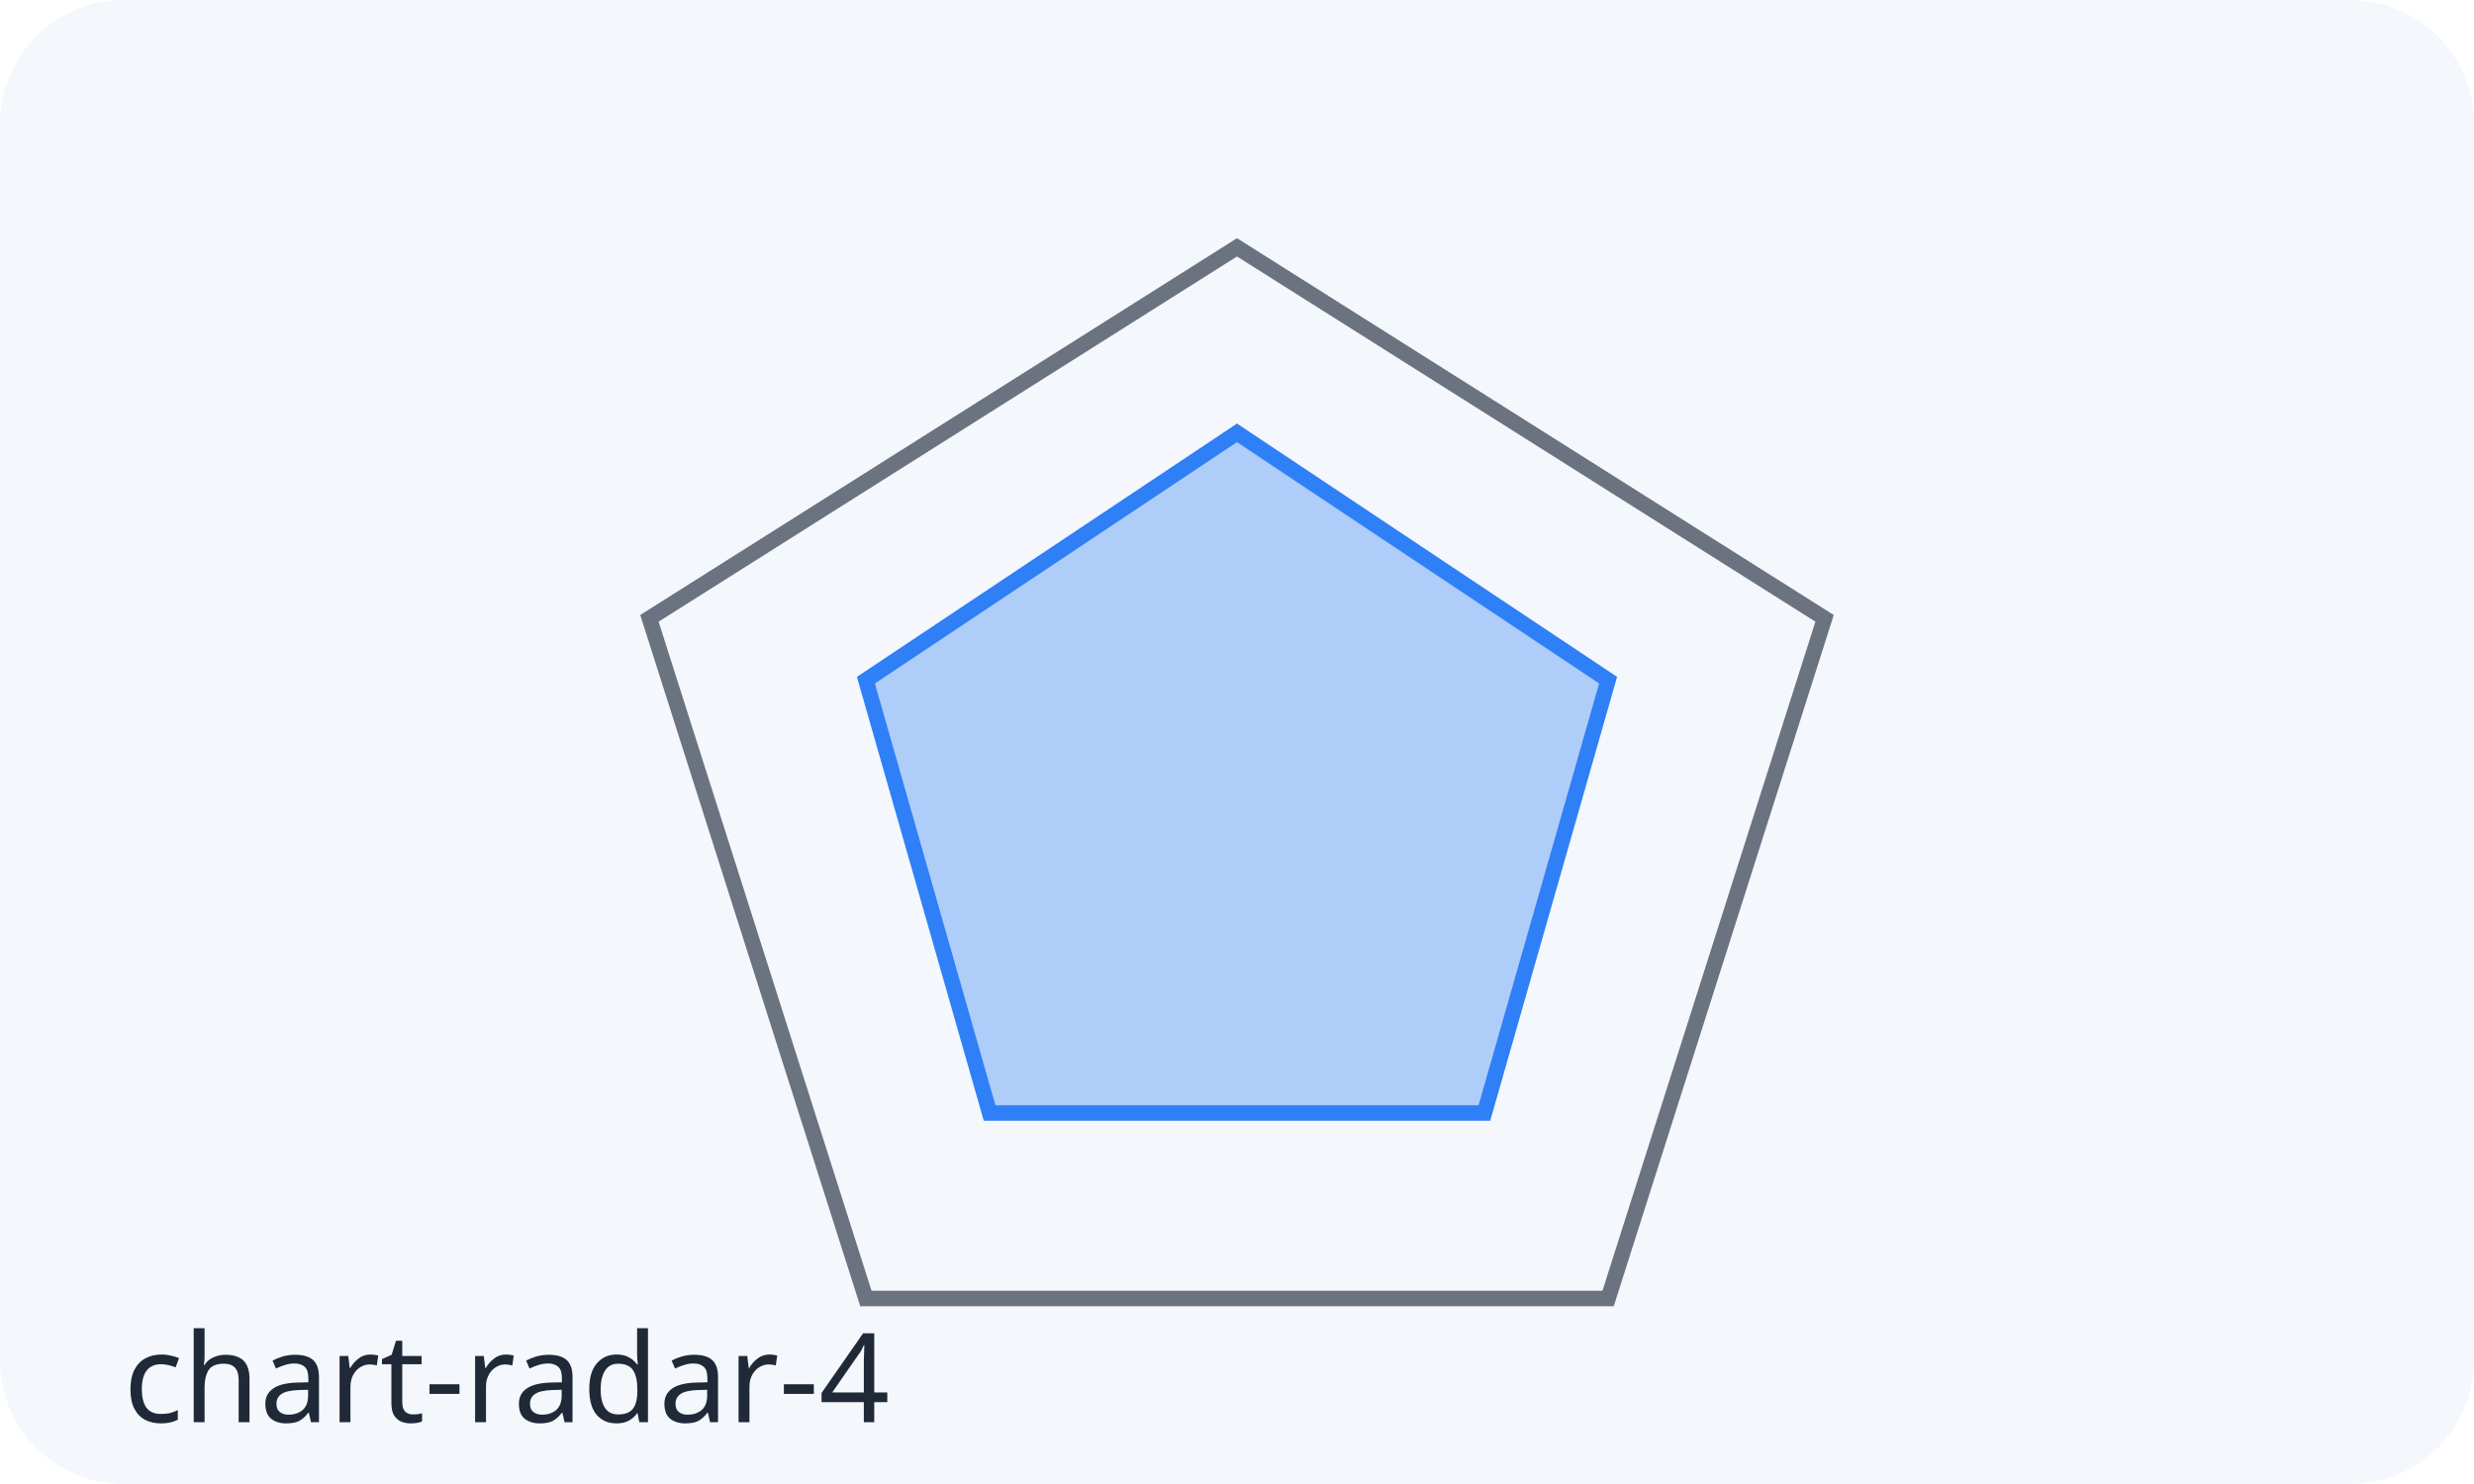
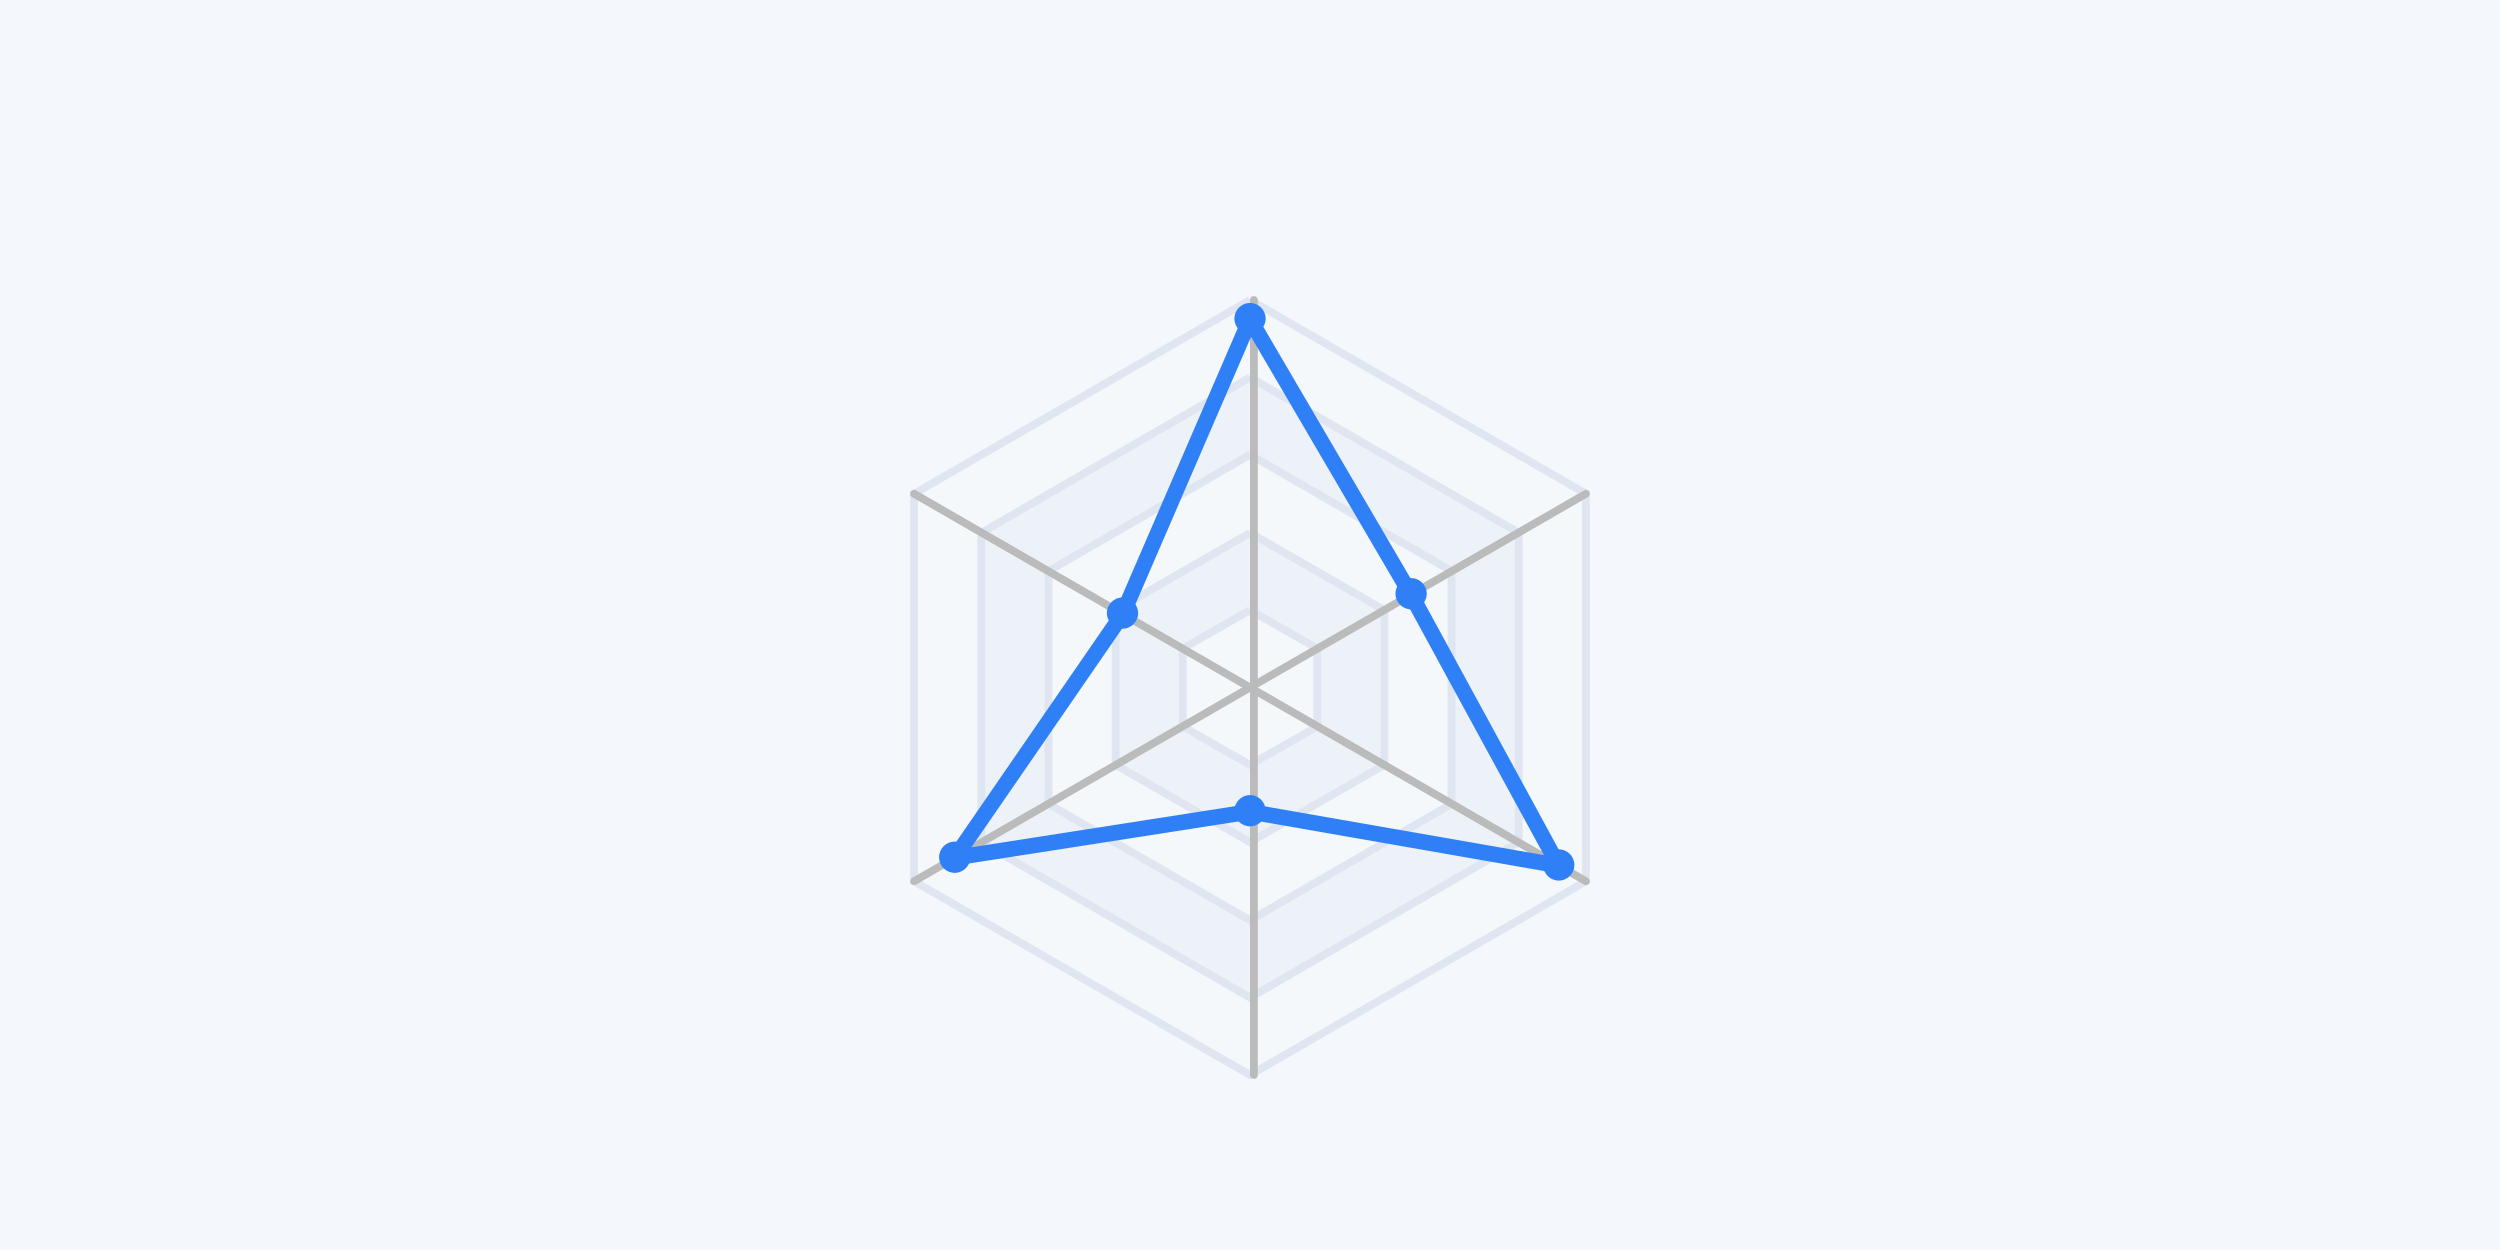
- <svg xmlns="http://www.w3.org/2000/svg" width="160" height="96" viewBox="0 0 160 96">
-   <rect width="160" height="96" rx="8" fill="#F4F7FB" />
-   <polygon points="80,16 118,40 104,84 56,84 42,40" fill="none" stroke="#6B7280" stroke-width="1" />
-   <polygon points="80,28 104,44 96,72 64,72 56,44" fill="#2F7FF7" fill-opacity=".35" stroke="#2F7FF7" />
-   <text x="8" y="92" fill="#1F2937" font-size="8" font-family="sans-serif">chart-radar-4</text>
+ <svg xmlns="http://www.w3.org/2000/svg" rx="8" ry="8" width="320" height="160" version="1.1" baseProfile="full" viewBox="0 0 320 160">
+   <rect width="320" height="160" x="0" y="0" fill="#F4F7FB" />
+   <path d="M160 78.1L151.4 83L151.4 93L160 97.9L168.6 93L168.6 83L160 78.1L160 88ZM160 58.2L134.2 73.1L134.2 102.9L160 117.8L185.8 102.9L185.8 73.1L160 58.2L160 68.2L177.2 78.1L177.2 97.9L160 107.8L142.8 97.9L142.8 78.1L160 68.2ZM160 38.4L117 63.2L117 112.8L160 137.6L203 112.8L203 63.2L160 38.4L160 48.3L194.4 68.2L194.4 107.8L160 127.7L125.6 107.8L125.6 68.2L160 48.3Z" fill="rgb(250,250,250)" fill-opacity="0.2" class="zr61-cls-225" />
+   <path d="M160 68.2L142.8 78.1L142.8 97.9L160 107.8L177.2 97.9L177.2 78.1L160 68.2L160 78.1L168.6 83L168.6 93L160 97.9L151.4 93L151.4 83L160 78.1ZM160 48.3L125.6 68.2L125.6 107.8L160 127.7L194.4 107.8L194.4 68.2L160 48.3L160 58.2L185.8 73.1L185.8 102.9L160 117.8L134.2 102.9L134.2 73.1L160 58.2Z" fill="rgb(210,219,238)" fill-opacity="0.2" class="zr61-cls-225" />
+   <path d="M160 88M160 78.1L151.4 83L151.4 93L160 97.9L168.6 93L168.6 83L160 78.1M160 68.2L142.8 78.1L142.8 97.9L160 107.8L177.2 97.9L177.2 78.1L160 68.2M160 58.2L134.2 73.1L134.2 102.9L160 117.8L185.8 102.9L185.8 73.1L160 58.2M160 48.3L125.6 68.2L125.6 107.8L160 127.7L194.4 107.8L194.4 68.2L160 48.3M160 38.4L117 63.2L117 112.8L160 137.6L203 112.8L203 63.2L160 38.4" fill="none" pointer-events="visible" stroke="#E0E6F1" class="zr61-cls-225" />
+   <path d="M160.5 88L160.5 38.4" fill="none" pointer-events="visible" stroke="#bbb" stroke-linecap="round" class="zr61-cls-225" />
+   <path d="M160 88L117 63.2" fill="none" pointer-events="visible" stroke="#bbb" stroke-linecap="round" class="zr61-cls-225" />
+   <path d="M160 88L117 112.8" fill="none" pointer-events="visible" stroke="#bbb" stroke-linecap="round" class="zr61-cls-225" />
+   <path d="M160.5 88L160.5 137.6" fill="none" pointer-events="visible" stroke="#bbb" stroke-linecap="round" class="zr61-cls-225" />
+   <path d="M160 88L203 112.8" fill="none" pointer-events="visible" stroke="#bbb" stroke-linecap="round" class="zr61-cls-225" />
+   <path d="M160 88L203 63.2" fill="none" pointer-events="visible" stroke="#bbb" stroke-linecap="round" class="zr61-cls-225" />
+   <polyline points="160 40.9 143.7 78.6 122.2 109.8 160 103.9 199.5 110.8 180.6 76.1 160 40.9" fill="none" pointer-events="visible" stroke="#2F7FF7" stroke-width="2" stroke-linejoin="round" ecmeta_series_index="0" ecmeta_data_index="0" ecmeta_ssr_type="chart" class="zr61-cls-226" />
+   <path d="M1 0A1 1 0 1 1 1 -0.1A1 1 0 0 1 1 0" transform="matrix(2,0,0,2,160,40.88)" fill="#2F7FF7" ecmeta_series_index="0" ecmeta_data_index="0" ecmeta_ssr_type="chart" class="zr61-cls-227" />
+   <path d="M1 0A1 1 0 1 1 1 -0.1A1 1 0 0 1 1 0" transform="matrix(2,0,0,2,143.6772,78.576)" fill="#2F7FF7" ecmeta_series_index="0" ecmeta_data_index="0" ecmeta_ssr_type="chart" class="zr61-cls-227" />
+   <path d="M1 0A1 1 0 1 1 1 -0.1A1 1 0 0 1 1 0" transform="matrix(2,0,0,2,122.1997,109.824)" fill="#2F7FF7" ecmeta_series_index="0" ecmeta_data_index="0" ecmeta_ssr_type="chart" class="zr61-cls-227" />
+   <path d="M1 0A1 1 0 1 1 1 -0.1A1 1 0 0 1 1 0" transform="matrix(2,0,0,2,160,103.872)" fill="#2F7FF7" ecmeta_series_index="0" ecmeta_data_index="0" ecmeta_ssr_type="chart" class="zr61-cls-227" />
+   <path d="M1 0A1 1 0 1 1 1 -0.1A1 1 0 0 1 1 0" transform="matrix(2,0,0,2,199.5185,110.816)" fill="#2F7FF7" ecmeta_series_index="0" ecmeta_data_index="0" ecmeta_ssr_type="chart" class="zr61-cls-227" />
+   <path d="M1 0A1 1 0 1 1 1 -0.1A1 1 0 0 1 1 0" transform="matrix(2,0,0,2,180.6183,76.096)" fill="#2F7FF7" ecmeta_series_index="0" ecmeta_data_index="0" ecmeta_ssr_type="chart" class="zr61-cls-227" />
+   <style>
+ .zr61-cls-225:hover {
+ pointer-events:none;
+ }
+ .zr61-cls-226:hover {
+ cursor:pointer;
+ }
+ .zr61-cls-227:hover {
+ cursor:pointer;
+ fill:rgba(51,139,255,1);
+ }
+ 
+ 
+ 
+ </style>
</svg>
